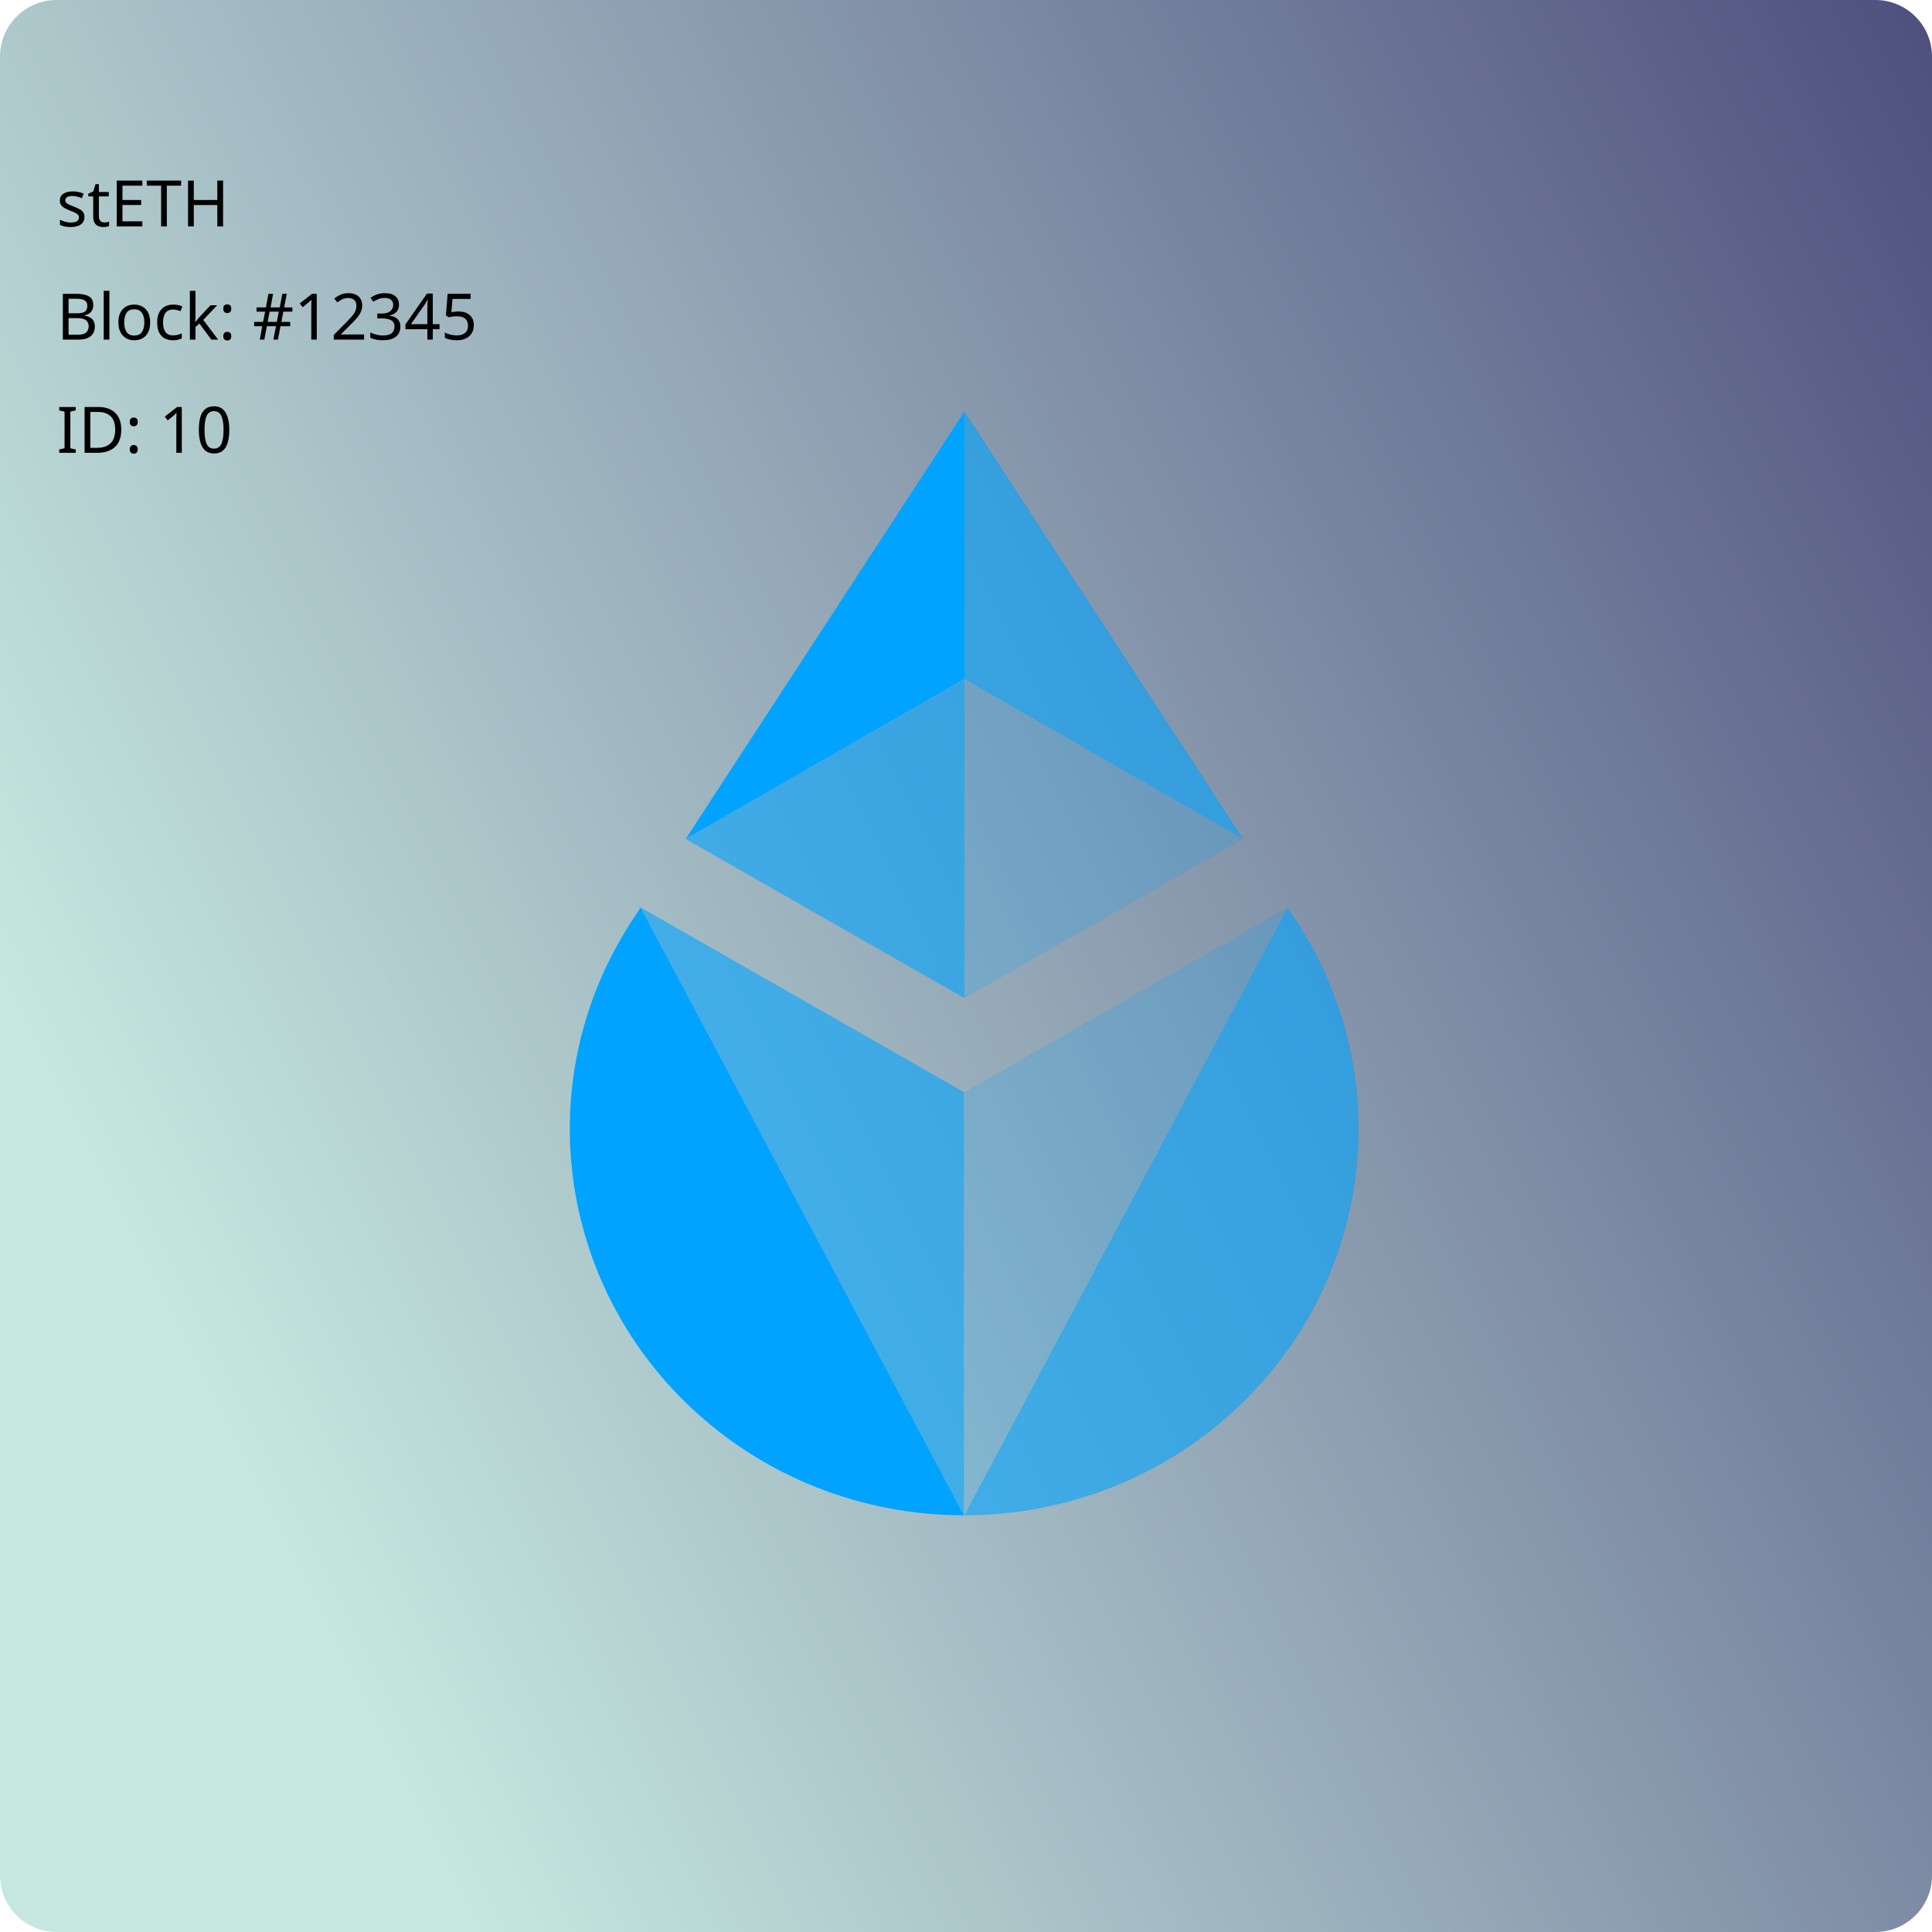
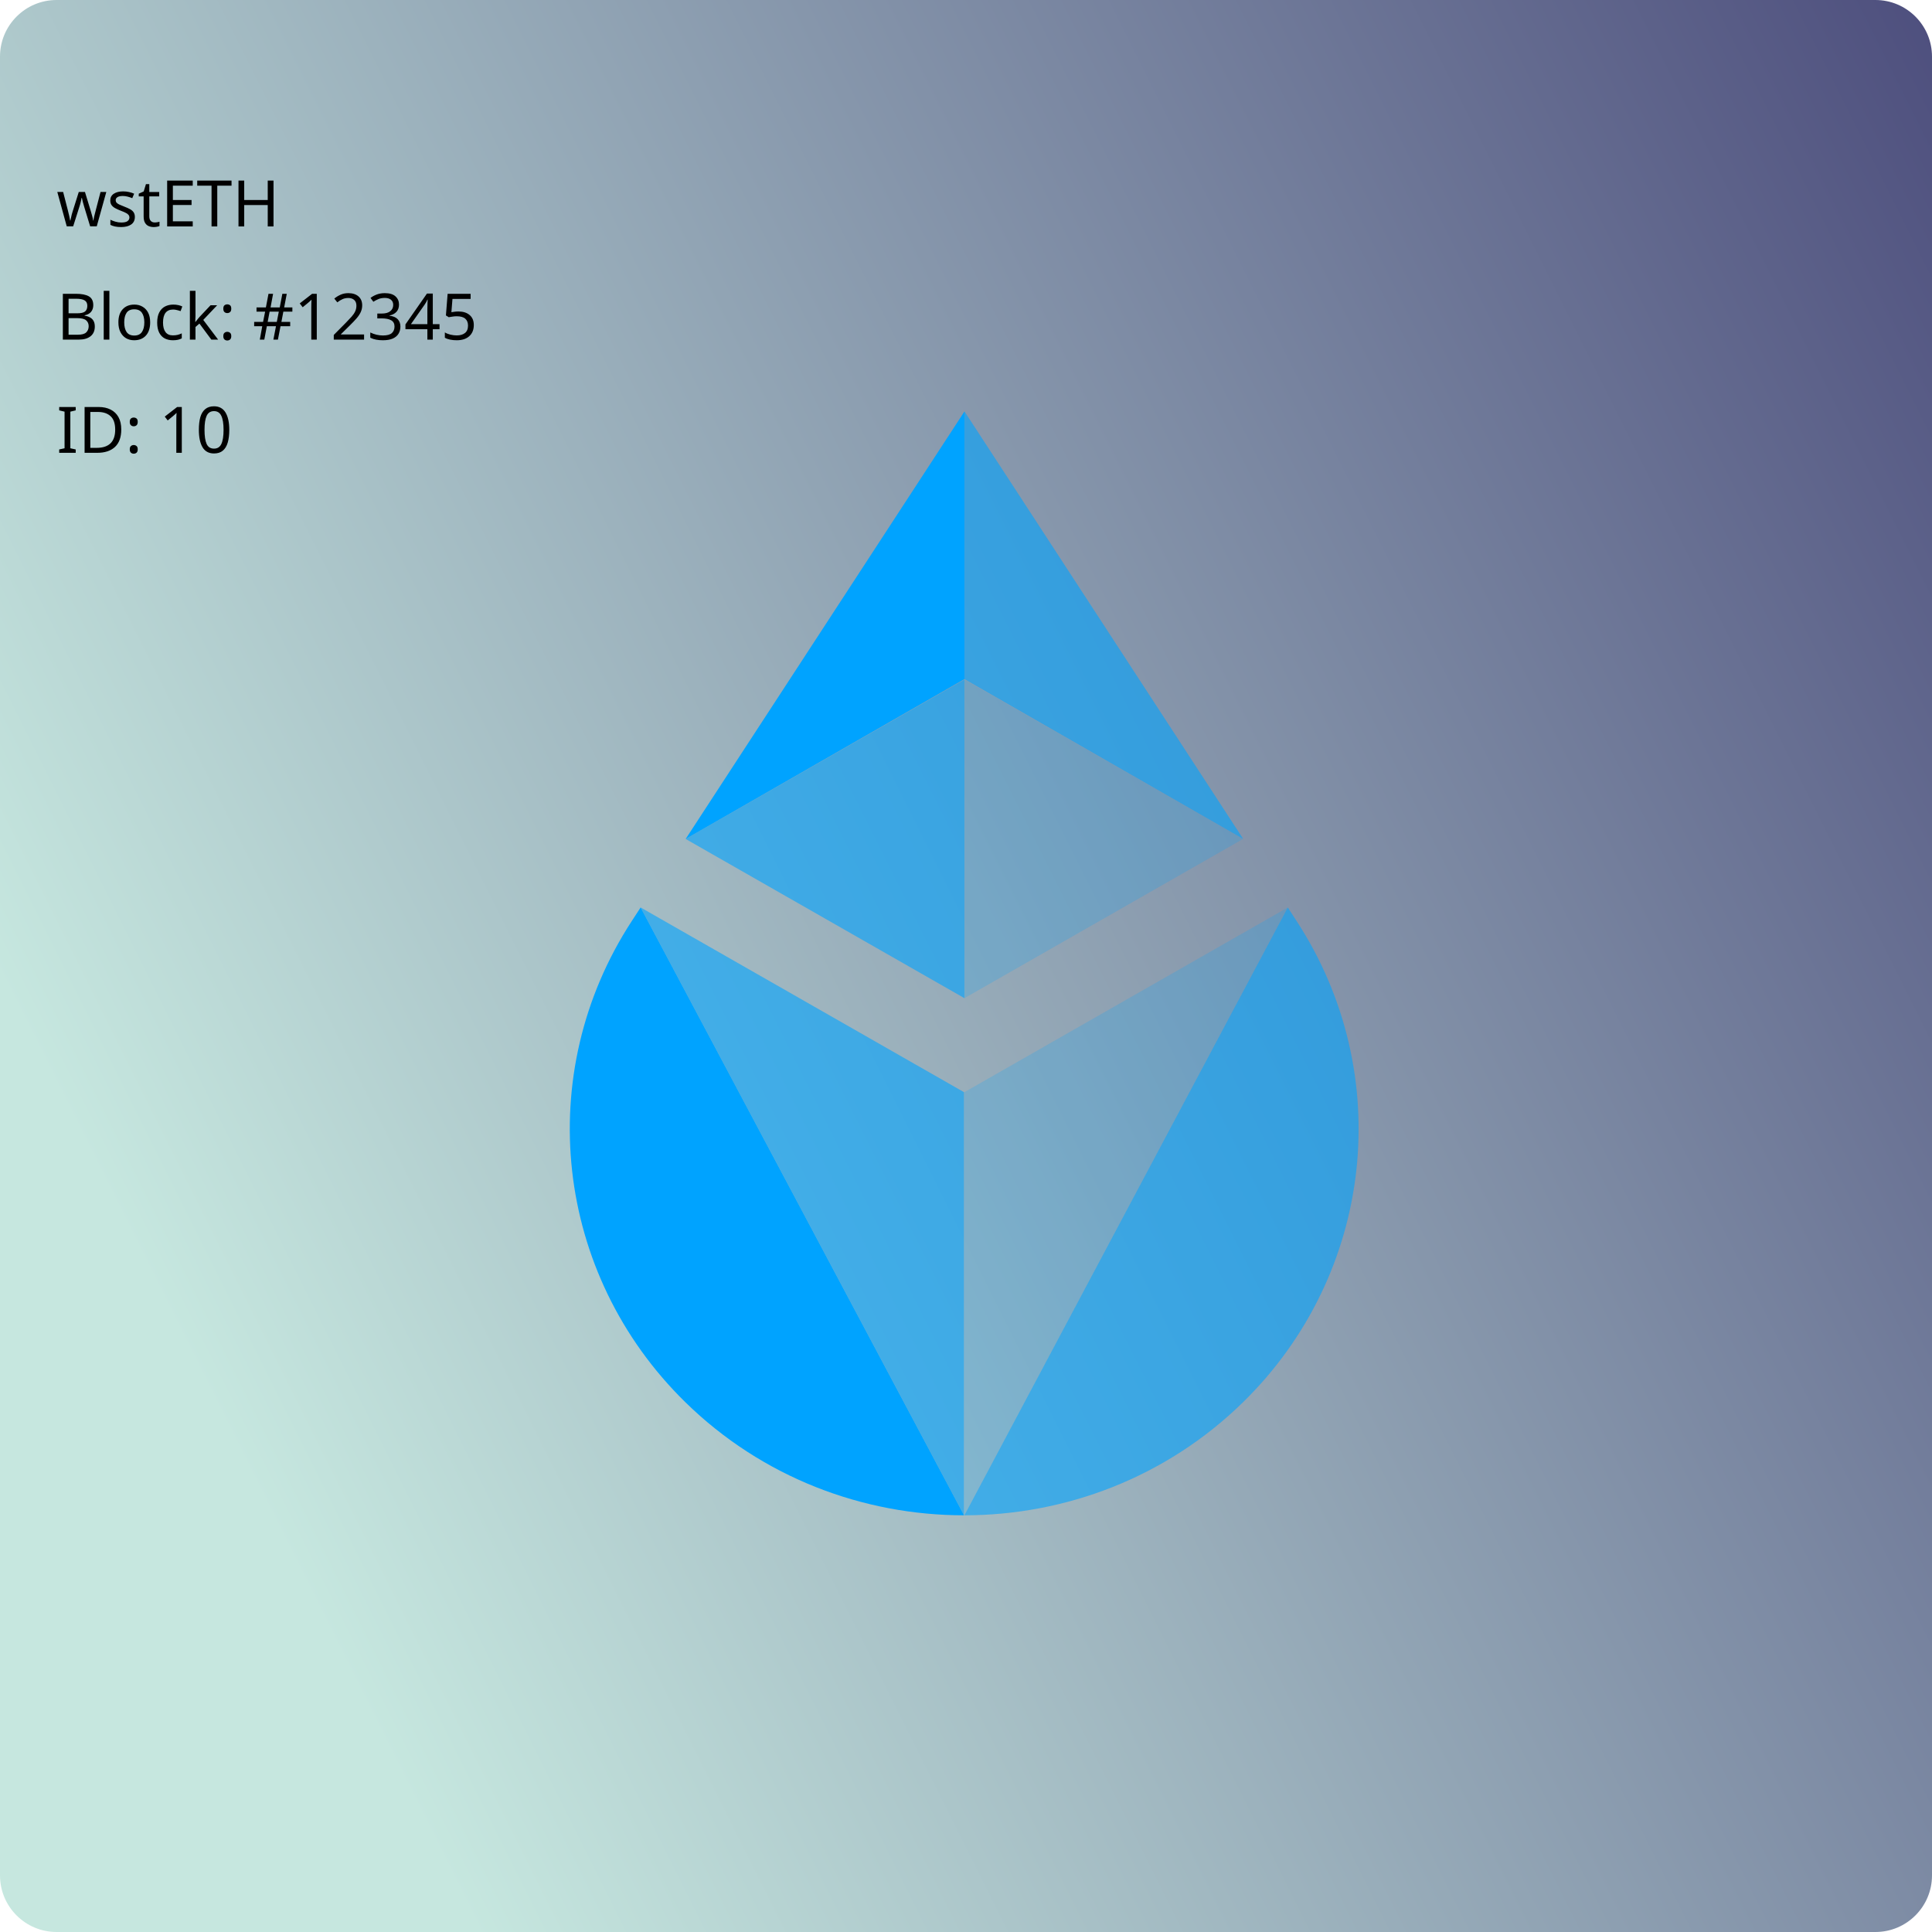
<svg xmlns="http://www.w3.org/2000/svg" width="512" height="512" viewBox="0 0 512 512" fill="none">
  <defs>
    <linearGradient id="g1" x1="0%" y1="50%">
      <stop offset="0%" stop-color="#c6e7df">
        <animate id="a1" attributeName="stop-color" values="#c6e7df; #4d4e7d" begin="0; a2.end" dur="3s" />
        <animate id="a2" attributeName="stop-color" values="#4d4e7d; #c6e7df" begin="a1.end" dur="3s" />
      </stop>
      <stop offset="100%" stop-color="#4d4e7d">
        <animate id="a3" attributeName="stop-color" values="#4d4e7d; #c6e7df" begin="0; a4.end" dur="3s" />
        <animate id="a4" attributeName="stop-color" values="#c6e7df; #4d4e7d" begin="a3.end" dur="3s" />
      </stop>
    </linearGradient>
  </defs>
  <rect id="r" x="0" y="0" rx="15" ry="15" width="512" height="512" fill="url(#g1)" />
  <g fill="black" font-family="Verdana" font-size="17">
-     <text x="15" y="60">stETH
+     <text x="15" y="60">wstETH
</text>
    <text x="15" y="90">Block: #12345
</text>
    <text x="15" y="120">ID: 10
</text>
  </g>
  <g fill="#00A3FF">
    <path d="M169.773 240.488L167.432 244.079C141.034 284.574 146.93 337.608 181.606 371.585C202.007 391.573 228.743 401.569 255.481 401.571C255.481 401.571 255.481 401.571 169.773 240.488Z" />
    <path opacity="0.6" d="M255.483 289.445L169.774 240.488C255.483 401.571 255.483 401.571 255.483 401.571C255.483 366.489 255.483 326.289 255.483 289.445Z" />
    <path opacity="0.6" d="M341.275 240.488L343.616 244.079C370.014 284.574 364.118 337.608 329.442 371.585C309.042 391.573 282.305 401.569 255.567 401.571C255.567 401.571 255.567 401.571 341.275 240.488Z" />
    <path opacity="0.2" d="M255.566 289.445L341.274 240.488C255.566 401.571 255.566 401.571 255.566 401.571C255.566 366.489 255.566 326.289 255.566 289.445Z" />
    <path opacity="0.2" d="M255.584 180.09V264.527L329.412 222.336L255.584 180.09Z" />
    <path opacity="0.6" d="M255.584 180.09L181.703 222.335L255.584 264.527V180.09Z" />
    <path d="M255.584 109.054L181.703 222.338L255.584 179.974V109.054Z" />
    <path opacity="0.6" d="M255.584 179.975L329.468 222.341L255.584 109V179.975Z" />
  </g>
</svg>
